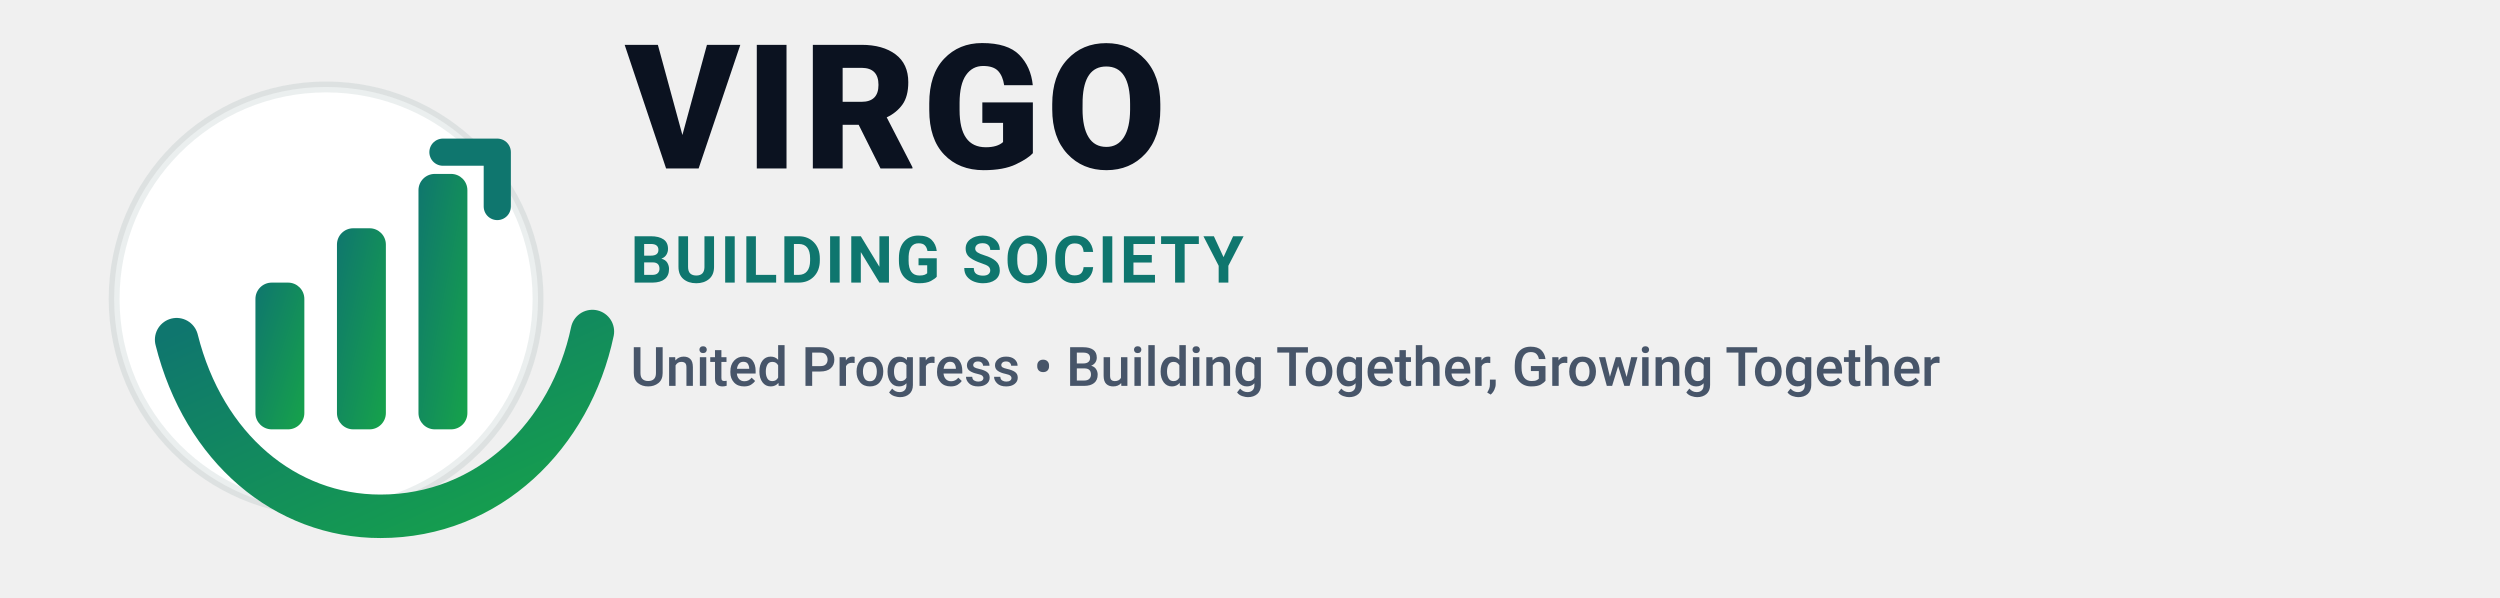
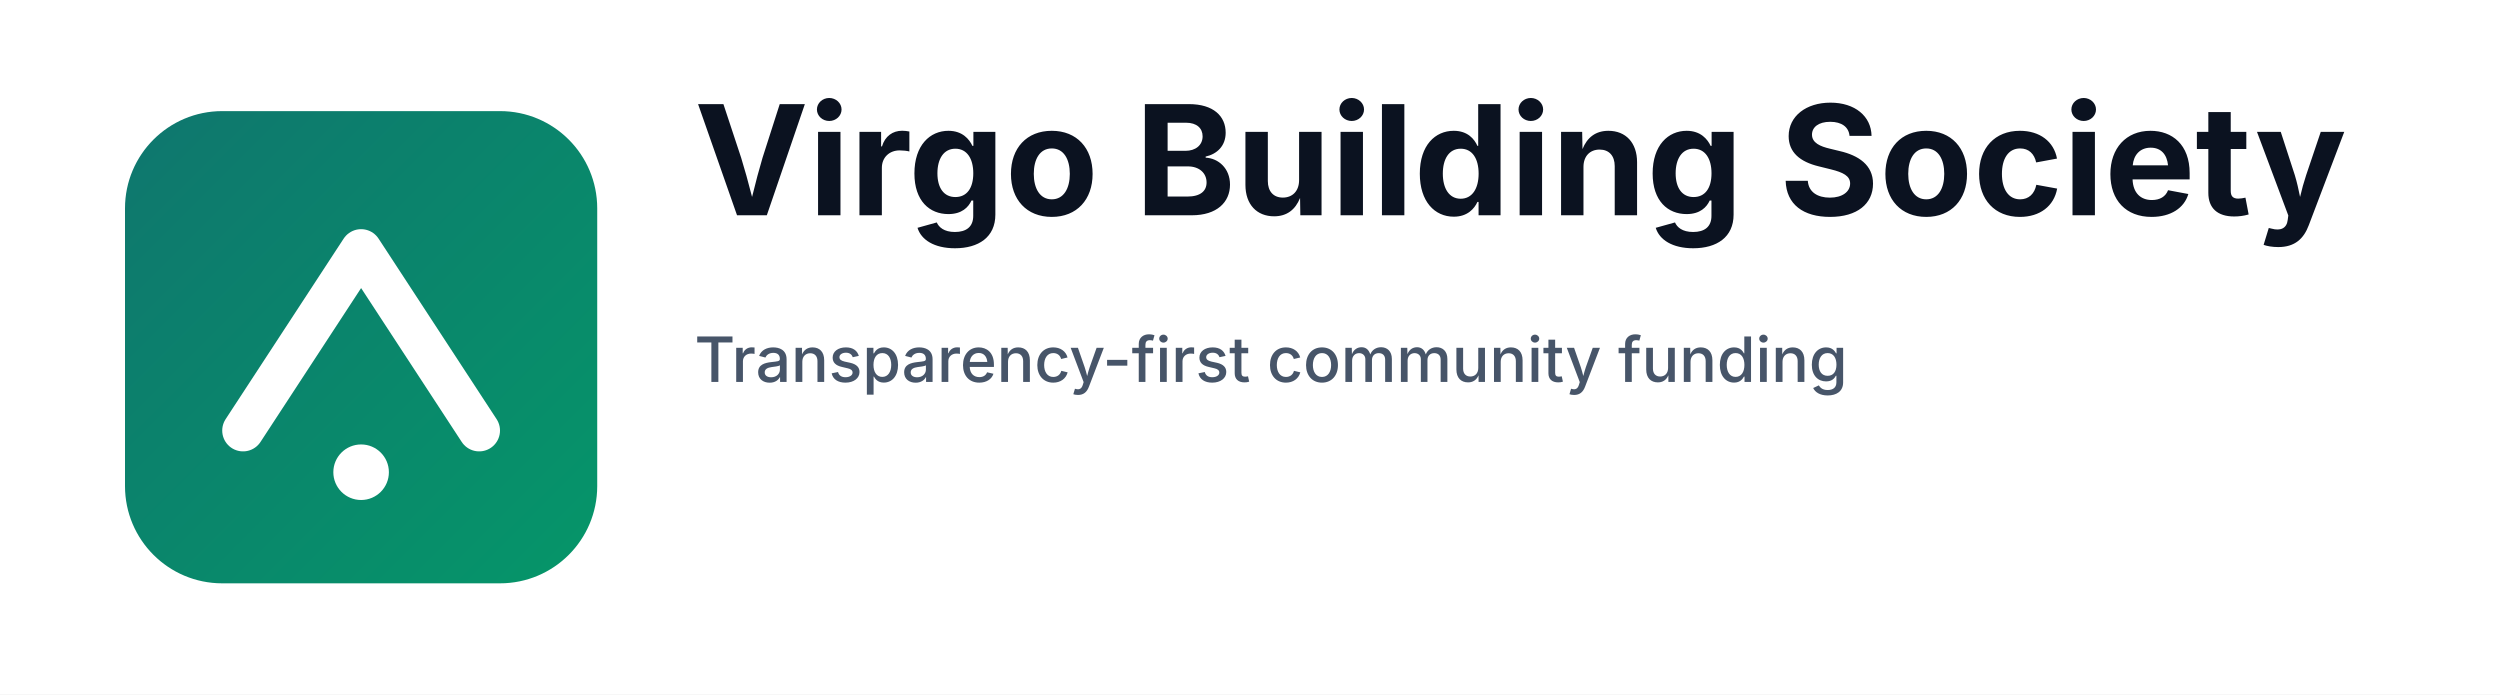
- <svg xmlns="http://www.w3.org/2000/svg" width="920" height="220" viewBox="0 0 920 220" role="img" aria-label="Virgo Building Society logo">
+ <svg xmlns="http://www.w3.org/2000/svg" width="720" height="200" viewBox="0 0 720 200">
  <defs>
-     <linearGradient id="g1" x1="0" y1="0" x2="1" y2="1">
-       <stop offset="0" stop-color="#0f766e" />
-       <stop offset="1" stop-color="#16a34a" />
+     <linearGradient id="g" x1="0" y1="0" x2="1" y2="1">
+       <stop offset="0" stop-color="#0F766E" />
+       <stop offset="1" stop-color="#059669" />
    </linearGradient>
  </defs>
-   <g transform="translate(40,30)">
-     <circle cx="80" cy="80" r="78" fill="white" stroke="#0b3b3a" stroke-opacity="0.08" stroke-width="4" />
-     <path d="M25 95 C35 135, 65 160, 100 160 C140 160, 170 130, 178 92" fill="none" stroke="url(#g1)" stroke-width="16" stroke-linecap="round" />
-     <rect x="54" y="74" width="18" height="54" rx="6" fill="url(#g1)" />
-     <rect x="84" y="54" width="18" height="74" rx="6" fill="url(#g1)" />
-     <rect x="114" y="34" width="18" height="94" rx="6" fill="url(#g1)" />
-     <path d="M123 26 L143 26 L143 46" fill="none" stroke="#0f766e" stroke-width="10" stroke-linecap="round" stroke-linejoin="round" />
+   <rect x="0" y="0" width="720" height="200" fill="white" />
+   <g transform="translate(36,32)">
+     <rect x="0" y="0" width="136" height="136" rx="28" fill="url(#g)" />
+     <path d="M34 92 L68 40 L102 92" fill="none" stroke="white" stroke-width="12" stroke-linecap="round" stroke-linejoin="round" />
+     <circle cx="68" cy="104" r="8" fill="white" />
  </g>
-   <g transform="translate(230,62)">
-     <text x="0" y="0" font-family="ui-sans-serif, system-ui, -apple-system, Segoe UI, Roboto, Arial" font-size="64" font-weight="800" fill="#0b1220" letter-spacing="2">
-       VIRGO
+   <g transform="translate(200,62)" fill="#0B1220">
+     <text x="0" y="0" font-family="Inter, system-ui, -apple-system, Segoe UI, Roboto, Arial" font-size="44" font-weight="700">
+       Virgo Building Society
    </text>
-     <text x="2" y="42" font-family="ui-sans-serif, system-ui, -apple-system, Segoe UI, Roboto, Arial" font-size="24" font-weight="700" fill="#0f766e" letter-spacing="1">
-       BUILDING SOCIETY
-     </text>
-     <text x="2" y="80" font-family="ui-sans-serif, system-ui, -apple-system, Segoe UI, Roboto, Arial" font-size="20" font-weight="500" fill="#475569">
-       United Progress • Building Together, Growing Together
+     <text x="0" y="48" font-family="Inter, system-ui, -apple-system, Segoe UI, Roboto, Arial" font-size="18" font-weight="500" fill="#475569">
+       Transparency-first community funding
    </text>
  </g>
</svg>
